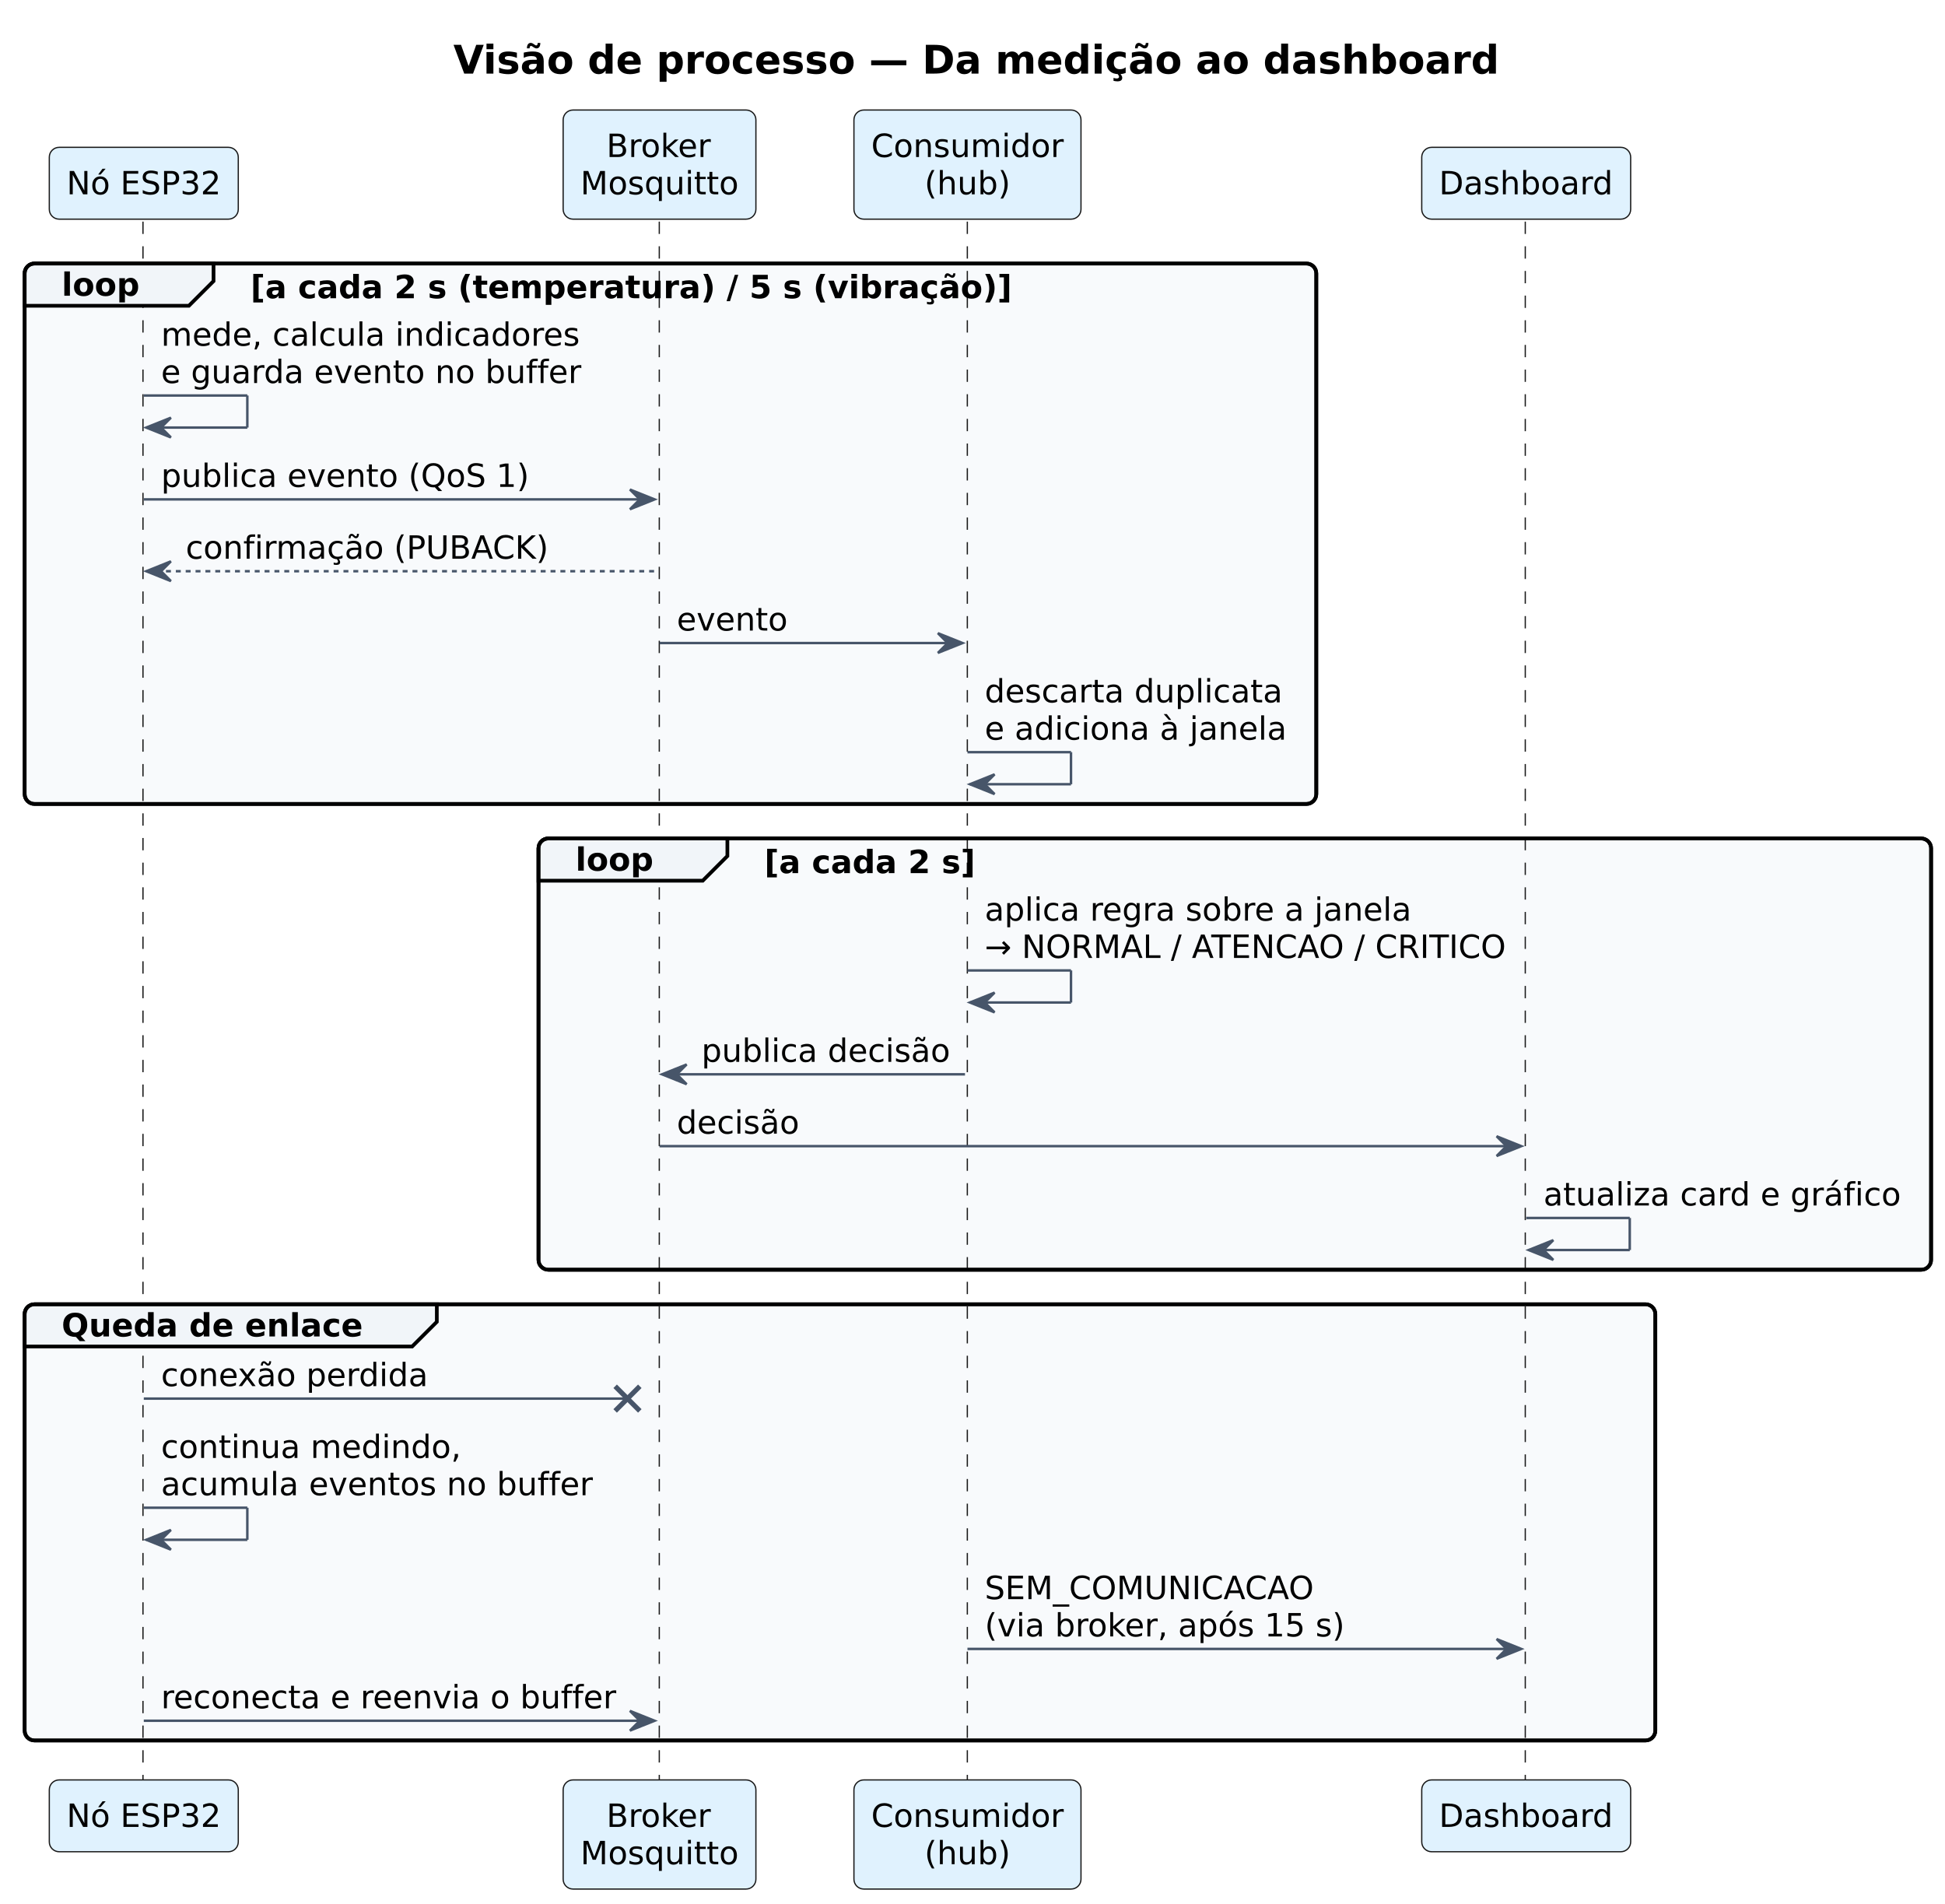
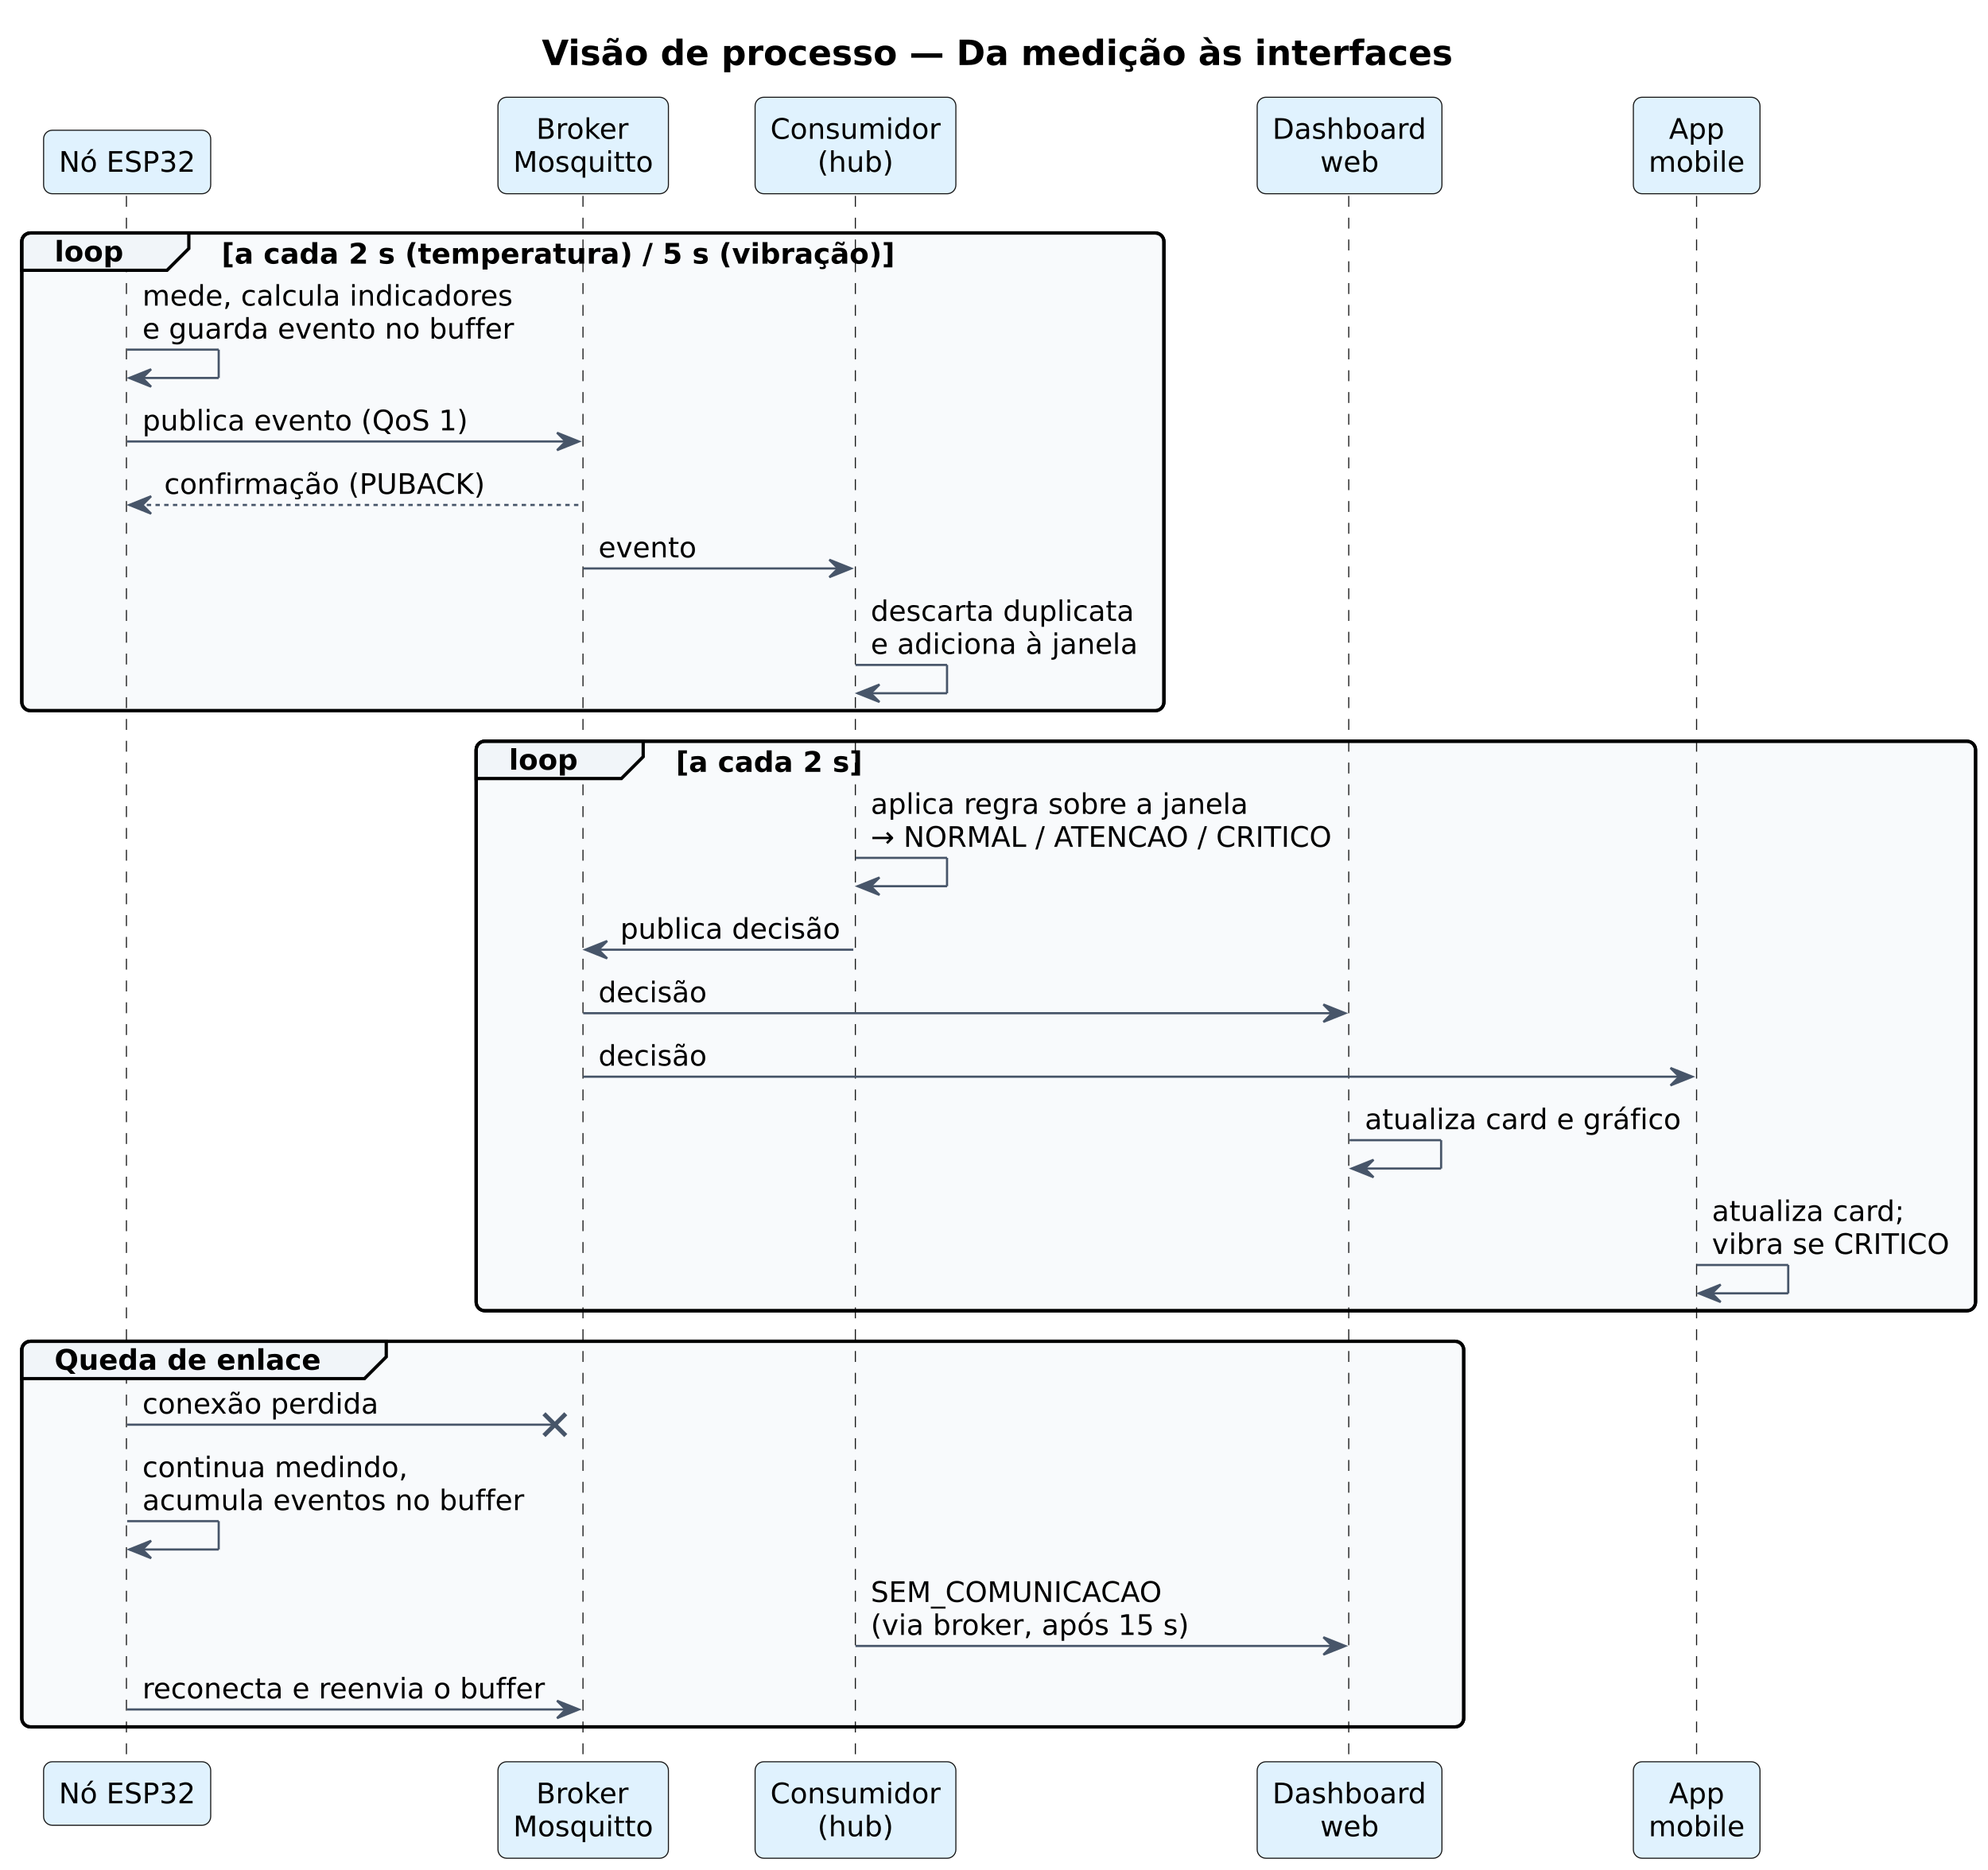
- <svg xmlns="http://www.w3.org/2000/svg" contentStyleType="text/css" height="772px" preserveAspectRatio="none" style="width:789px;height:772px;background:#FFFFFF;" version="1.1" viewBox="0 0 789 772" width="789px" zoomAndPan="magnify">
+ <svg xmlns="http://www.w3.org/2000/svg" contentStyleType="text/css" height="858px" preserveAspectRatio="none" style="width:912px;height:858px;background:#FFFFFF;" version="1.1" viewBox="0 0 912 858" width="912px" zoomAndPan="magnify">
  <defs />
  <g>
-     <text fill="#000000" font-family="DejaVu Sans" font-size="16" font-weight="bold" lengthAdjust="spacing" textLength="424.539" x="183.908" y="29.852">Visão de processo — Da medição ao dashboard</text>
+     <text fill="#000000" font-family="DejaVu Sans" font-size="16" font-weight="bold" lengthAdjust="spacing" textLength="418.203" x="248.542" y="29.852">Visão de processo — Da medição às interfaces</text>
    <rect fill="#F8FAFC" height="219.195" rx="4" ry="4" style="stroke:#000000;stroke-width:1.5;" width="523.959" x="10" y="106.891" />
-     <rect fill="#F8FAFC" height="174.93" rx="4" ry="4" style="stroke:#000000;stroke-width:1.5;" width="564.912" x="218.444" y="340.086" />
-     <rect fill="#F8FAFC" height="176.93" rx="4" ry="4" style="stroke:#000000;stroke-width:1.5;" width="661.494" x="10" y="529.016" />
-     <line style="stroke:#181818;stroke-width:0.5;stroke-dasharray:5.0,5.0;" x1="58" x2="58" y1="89.891" y2="722.945" />
-     <line style="stroke:#181818;stroke-width:0.5;stroke-dasharray:5.0,5.0;" x1="267.444" x2="267.444" y1="89.891" y2="722.945" />
-     <line style="stroke:#181818;stroke-width:0.5;stroke-dasharray:5.0,5.0;" x1="392.402" x2="392.402" y1="89.891" y2="722.945" />
-     <line style="stroke:#181818;stroke-width:0.5;stroke-dasharray:5.0,5.0;" x1="618.736" x2="618.736" y1="89.891" y2="722.945" />
+     <rect fill="#F8FAFC" height="261.328" rx="4" ry="4" style="stroke:#000000;stroke-width:1.5;" width="687.844" x="218.444" y="340.086" />
+     <rect fill="#F8FAFC" height="176.93" rx="4" ry="4" style="stroke:#000000;stroke-width:1.5;" width="661.494" x="10" y="615.414" />
+     <line style="stroke:#181818;stroke-width:0.5;stroke-dasharray:5.0,5.0;" x1="58" x2="58" y1="89.891" y2="809.344" />
+     <line style="stroke:#181818;stroke-width:0.5;stroke-dasharray:5.0,5.0;" x1="267.444" x2="267.444" y1="89.891" y2="809.344" />
+     <line style="stroke:#181818;stroke-width:0.5;stroke-dasharray:5.0,5.0;" x1="392.402" x2="392.402" y1="89.891" y2="809.344" />
+     <line style="stroke:#181818;stroke-width:0.5;stroke-dasharray:5.0,5.0;" x1="618.736" x2="618.736" y1="89.891" y2="809.344" />
+     <line style="stroke:#181818;stroke-width:0.5;stroke-dasharray:5.0,5.0;" x1="778.31" x2="778.31" y1="89.891" y2="809.344" />
    <rect fill="#E0F2FE" height="29.133" rx="4" ry="4" style="stroke:#181818;stroke-width:0.5;" width="76.658" x="20" y="59.758" />
    <text fill="#000000" font-family="DejaVu Sans" font-size="13" lengthAdjust="spacing" textLength="62.658" x="27" y="78.825">Nó ESP32</text>
-     <rect fill="#E0F2FE" height="29.133" rx="4" ry="4" style="stroke:#181818;stroke-width:0.5;" width="76.658" x="20" y="721.945" />
-     <text fill="#000000" font-family="DejaVu Sans" font-size="13" lengthAdjust="spacing" textLength="62.658" x="27" y="741.012">Nó ESP32</text>
+     <rect fill="#E0F2FE" height="29.133" rx="4" ry="4" style="stroke:#181818;stroke-width:0.5;" width="76.658" x="20" y="808.344" />
+     <text fill="#000000" font-family="DejaVu Sans" font-size="13" lengthAdjust="spacing" textLength="62.658" x="27" y="827.411">Nó ESP32</text>
    <rect fill="#E0F2FE" height="44.266" rx="4" ry="4" style="stroke:#181818;stroke-width:0.5;" width="78.194" x="228.444" y="44.625" />
    <text fill="#000000" font-family="DejaVu Sans" font-size="13" lengthAdjust="spacing" textLength="43.088" x="245.997" y="63.692">Broker</text>
    <text fill="#000000" font-family="DejaVu Sans" font-size="13" lengthAdjust="spacing" textLength="64.194" x="235.444" y="78.825">Mosquitto</text>
-     <rect fill="#E0F2FE" height="44.266" rx="4" ry="4" style="stroke:#181818;stroke-width:0.5;" width="78.194" x="228.444" y="721.945" />
-     <text fill="#000000" font-family="DejaVu Sans" font-size="13" lengthAdjust="spacing" textLength="43.088" x="245.997" y="741.012">Broker</text>
-     <text fill="#000000" font-family="DejaVu Sans" font-size="13" lengthAdjust="spacing" textLength="64.194" x="235.444" y="756.145">Mosquitto</text>
+     <rect fill="#E0F2FE" height="44.266" rx="4" ry="4" style="stroke:#181818;stroke-width:0.5;" width="78.194" x="228.444" y="808.344" />
+     <text fill="#000000" font-family="DejaVu Sans" font-size="13" lengthAdjust="spacing" textLength="43.088" x="245.997" y="827.411">Broker</text>
+     <text fill="#000000" font-family="DejaVu Sans" font-size="13" lengthAdjust="spacing" textLength="64.194" x="235.444" y="842.543">Mosquitto</text>
    <rect fill="#E0F2FE" height="44.266" rx="4" ry="4" style="stroke:#181818;stroke-width:0.5;" width="92.108" x="346.402" y="44.625" />
    <text fill="#000000" font-family="DejaVu Sans" font-size="13" lengthAdjust="spacing" textLength="78.108" x="353.402" y="63.692">Consumidor</text>
    <text fill="#000000" font-family="DejaVu Sans" font-size="13" lengthAdjust="spacing" textLength="34.874" x="375.019" y="78.825">(hub)</text>
-     <rect fill="#E0F2FE" height="44.266" rx="4" ry="4" style="stroke:#181818;stroke-width:0.5;" width="92.108" x="346.402" y="721.945" />
-     <text fill="#000000" font-family="DejaVu Sans" font-size="13" lengthAdjust="spacing" textLength="78.108" x="353.402" y="741.012">Consumidor</text>
-     <text fill="#000000" font-family="DejaVu Sans" font-size="13" lengthAdjust="spacing" textLength="34.874" x="375.019" y="756.145">(hub)</text>
-     <rect fill="#E0F2FE" height="29.133" rx="4" ry="4" style="stroke:#181818;stroke-width:0.5;" width="84.757" x="576.736" y="59.758" />
-     <text fill="#000000" font-family="DejaVu Sans" font-size="13" lengthAdjust="spacing" textLength="70.757" x="583.736" y="78.825">Dashboard</text>
-     <rect fill="#E0F2FE" height="29.133" rx="4" ry="4" style="stroke:#181818;stroke-width:0.5;" width="84.757" x="576.736" y="721.945" />
-     <text fill="#000000" font-family="DejaVu Sans" font-size="13" lengthAdjust="spacing" textLength="70.757" x="583.736" y="741.012">Dashboard</text>
+     <rect fill="#E0F2FE" height="44.266" rx="4" ry="4" style="stroke:#181818;stroke-width:0.5;" width="92.108" x="346.402" y="808.344" />
+     <text fill="#000000" font-family="DejaVu Sans" font-size="13" lengthAdjust="spacing" textLength="78.108" x="353.402" y="827.411">Consumidor</text>
+     <text fill="#000000" font-family="DejaVu Sans" font-size="13" lengthAdjust="spacing" textLength="34.874" x="375.019" y="842.543">(hub)</text>
+     <rect fill="#E0F2FE" height="44.266" rx="4" ry="4" style="stroke:#181818;stroke-width:0.5;" width="84.757" x="576.736" y="44.625" />
+     <text fill="#000000" font-family="DejaVu Sans" font-size="13" lengthAdjust="spacing" textLength="70.757" x="583.736" y="63.692">Dashboard</text>
+     <text fill="#000000" font-family="DejaVu Sans" font-size="13" lengthAdjust="spacing" textLength="26.882" x="605.674" y="78.825">web</text>
+     <rect fill="#E0F2FE" height="44.266" rx="4" ry="4" style="stroke:#181818;stroke-width:0.5;" width="84.757" x="576.736" y="808.344" />
+     <text fill="#000000" font-family="DejaVu Sans" font-size="13" lengthAdjust="spacing" textLength="70.757" x="583.736" y="827.411">Dashboard</text>
+     <text fill="#000000" font-family="DejaVu Sans" font-size="13" lengthAdjust="spacing" textLength="26.882" x="605.674" y="842.543">web</text>
+     <rect fill="#E0F2FE" height="44.266" rx="4" ry="4" style="stroke:#181818;stroke-width:0.5;" width="58.091" x="749.31" y="44.625" />
+     <text fill="#000000" font-family="DejaVu Sans" font-size="13" lengthAdjust="spacing" textLength="25.397" x="765.657" y="63.692">App</text>
+     <text fill="#000000" font-family="DejaVu Sans" font-size="13" lengthAdjust="spacing" textLength="44.091" x="756.31" y="78.825">mobile</text>
+     <rect fill="#E0F2FE" height="44.266" rx="4" ry="4" style="stroke:#181818;stroke-width:0.5;" width="58.091" x="749.31" y="808.344" />
+     <text fill="#000000" font-family="DejaVu Sans" font-size="13" lengthAdjust="spacing" textLength="25.397" x="765.657" y="827.411">App</text>
+     <text fill="#000000" font-family="DejaVu Sans" font-size="13" lengthAdjust="spacing" textLength="44.091" x="756.31" y="842.543">mobile</text>
    <path d="M14,106.891 L86.624,106.891 L86.624,114.023 L76.624,124.023 L10,124.023 L10,110.891 A4,4 0 0 1 14,106.891 " fill="#F1F5F9" style="stroke:#000000;stroke-width:1.5;" />
    <rect fill="none" height="219.195" rx="4" ry="4" style="stroke:#000000;stroke-width:1.5;" width="523.959" x="10" y="106.891" />
    <text fill="#000000" font-family="DejaVu Sans" font-size="13" font-weight="bold" lengthAdjust="spacing" textLength="31.624" x="25" y="119.957">loop</text>
    <text fill="#000000" font-family="DejaVu Sans" font-size="13" font-weight="bold" lengthAdjust="spacing" textLength="308.864" x="101.624" y="120.957">[a cada 2 s (temperatura) / 5 s (vibração)]</text>
    <line style="stroke:#475569;stroke-width:1.0;" x1="58.329" x2="100.329" y1="160.422" y2="160.422" />
    <line style="stroke:#475569;stroke-width:1.0;" x1="100.329" x2="100.329" y1="160.422" y2="173.422" />
    <line style="stroke:#475569;stroke-width:1.0;" x1="59.329" x2="100.329" y1="173.422" y2="173.422" />
    <polygon fill="#475569" points="69.329,169.422,59.329,173.422,69.329,177.422,65.329,173.422" style="stroke:#475569;stroke-width:1.0;" />
    <text fill="#000000" font-family="DejaVu Sans" font-size="13" lengthAdjust="spacing" textLength="170.149" x="65.329" y="140.223">mede, calcula indicadores</text>
    <text fill="#000000" font-family="DejaVu Sans" font-size="13" lengthAdjust="spacing" textLength="170.708" x="65.329" y="155.356">e guarda evento no buffer</text>
    <polygon fill="#475569" points="255.541,198.555,265.541,202.555,255.541,206.555,259.541,202.555" style="stroke:#475569;stroke-width:1.0;" />
    <line style="stroke:#475569;stroke-width:1.0;" x1="58.329" x2="261.541" y1="202.555" y2="202.555" />
    <text fill="#000000" font-family="DejaVu Sans" font-size="13" lengthAdjust="spacing" textLength="149.31" x="65.329" y="197.489">publica evento (QoS 1)</text>
    <polygon fill="#475569" points="69.329,227.688,59.329,231.688,69.329,235.688,65.329,231.688" style="stroke:#475569;stroke-width:1.0;" />
    <line style="stroke:#475569;stroke-width:1.0;stroke-dasharray:2.0,2.0;" x1="63.329" x2="266.541" y1="231.688" y2="231.688" />
    <text fill="#000000" font-family="DejaVu Sans" font-size="13" lengthAdjust="spacing" textLength="147.615" x="75.329" y="226.622">confirmação (PUBACK)</text>
    <polygon fill="#475569" points="380.456,256.82,390.456,260.82,380.456,264.82,384.456,260.82" style="stroke:#475569;stroke-width:1.0;" />
    <line style="stroke:#475569;stroke-width:1.0;" x1="267.541" x2="386.456" y1="260.82" y2="260.82" />
    <text fill="#000000" font-family="DejaVu Sans" font-size="13" lengthAdjust="spacing" textLength="44.98" x="274.541" y="255.754">evento</text>
    <line style="stroke:#475569;stroke-width:1.0;" x1="392.456" x2="434.456" y1="305.086" y2="305.086" />
    <line style="stroke:#475569;stroke-width:1.0;" x1="434.456" x2="434.456" y1="305.086" y2="318.086" />
    <line style="stroke:#475569;stroke-width:1.0;" x1="393.456" x2="434.456" y1="318.086" y2="318.086" />
    <polygon fill="#475569" points="403.456,314.086,393.456,318.086,403.456,322.086,399.456,318.086" style="stroke:#475569;stroke-width:1.0;" />
    <text fill="#000000" font-family="DejaVu Sans" font-size="13" lengthAdjust="spacing" textLength="120.821" x="399.456" y="284.887">descarta duplicata</text>
    <text fill="#000000" font-family="DejaVu Sans" font-size="13" lengthAdjust="spacing" textLength="122.503" x="399.456" y="300.02">e adiciona à janela</text>
    <path d="M222.444,340.086 L295.068,340.086 L295.068,347.219 L285.068,357.219 L218.444,357.219 L218.444,344.086 A4,4 0 0 1 222.444,340.086 " fill="#F1F5F9" style="stroke:#000000;stroke-width:1.5;" />
-     <rect fill="none" height="174.93" rx="4" ry="4" style="stroke:#000000;stroke-width:1.5;" width="564.912" x="218.444" y="340.086" />
+     <rect fill="none" height="261.328" rx="4" ry="4" style="stroke:#000000;stroke-width:1.5;" width="687.844" x="218.444" y="340.086" />
    <text fill="#000000" font-family="DejaVu Sans" font-size="13" font-weight="bold" lengthAdjust="spacing" textLength="31.624" x="233.444" y="353.153">loop</text>
    <text fill="#000000" font-family="DejaVu Sans" font-size="13" font-weight="bold" lengthAdjust="spacing" textLength="85.573" x="310.068" y="354.153">[a cada 2 s]</text>
    <line style="stroke:#475569;stroke-width:1.0;" x1="392.456" x2="434.456" y1="393.617" y2="393.617" />
    <line style="stroke:#475569;stroke-width:1.0;" x1="434.456" x2="434.456" y1="393.617" y2="406.617" />
    <line style="stroke:#475569;stroke-width:1.0;" x1="393.456" x2="434.456" y1="406.617" y2="406.617" />
    <polygon fill="#475569" points="403.456,402.617,393.456,406.617,403.456,410.617,399.456,406.617" style="stroke:#475569;stroke-width:1.0;" />
    <text fill="#000000" font-family="DejaVu Sans" font-size="13" lengthAdjust="spacing" textLength="173.672" x="399.456" y="373.418">aplica regra sobre a janela</text>
    <text fill="#000000" font-family="DejaVu Sans" font-size="13" lengthAdjust="spacing" textLength="212.659" x="399.456" y="388.551">→ NORMAL / ATENCAO / CRITICO</text>
    <polygon fill="#475569" points="278.541,431.75,268.541,435.75,278.541,439.75,274.541,435.75" style="stroke:#475569;stroke-width:1.0;" />
    <line style="stroke:#475569;stroke-width:1.0;" x1="272.541" x2="391.456" y1="435.75" y2="435.75" />
    <text fill="#000000" font-family="DejaVu Sans" font-size="13" lengthAdjust="spacing" textLength="100.915" x="284.541" y="430.684">publica decisão</text>
    <polygon fill="#475569" points="607.115,460.883,617.115,464.883,607.115,468.883,611.115,464.883" style="stroke:#475569;stroke-width:1.0;" />
    <line style="stroke:#475569;stroke-width:1.0;" x1="267.541" x2="613.115" y1="464.883" y2="464.883" />
    <text fill="#000000" font-family="DejaVu Sans" font-size="13" lengthAdjust="spacing" textLength="49.702" x="274.541" y="459.817">decisão</text>
-     <line style="stroke:#475569;stroke-width:1.0;" x1="619.115" x2="661.115" y1="494.016" y2="494.016" />
-     <line style="stroke:#475569;stroke-width:1.0;" x1="661.115" x2="661.115" y1="494.016" y2="507.016" />
-     <line style="stroke:#475569;stroke-width:1.0;" x1="620.115" x2="661.115" y1="507.016" y2="507.016" />
-     <polygon fill="#475569" points="630.115,503.016,620.115,507.016,630.115,511.016,626.115,507.016" style="stroke:#475569;stroke-width:1.0;" />
-     <text fill="#000000" font-family="DejaVu Sans" font-size="13" lengthAdjust="spacing" textLength="145.241" x="626.115" y="488.95">atualiza card e gráfico</text>
-     <path d="M14,529.016 L177.199,529.016 L177.199,536.148 L167.199,546.148 L10,546.148 L10,533.016 A4,4 0 0 1 14,529.016 " fill="#F1F5F9" style="stroke:#000000;stroke-width:1.5;" />
-     <rect fill="none" height="176.93" rx="4" ry="4" style="stroke:#000000;stroke-width:1.5;" width="661.494" x="10" y="529.016" />
-     <text fill="#000000" font-family="DejaVu Sans" font-size="13" font-weight="bold" lengthAdjust="spacing" textLength="122.199" x="25" y="542.082">Queda de enlace</text>
-     <line style="stroke:#475569;stroke-width:2.0;" x1="249.541" x2="259.541" y1="562.281" y2="572.281" />
-     <line style="stroke:#475569;stroke-width:2.0;" x1="249.541" x2="259.541" y1="572.281" y2="562.281" />
-     <line style="stroke:#475569;stroke-width:1.0;" x1="58.329" x2="254.541" y1="567.281" y2="567.281" />
-     <text fill="#000000" font-family="DejaVu Sans" font-size="13" lengthAdjust="spacing" textLength="108.761" x="65.329" y="562.215">conexão perdida</text>
-     <line style="stroke:#475569;stroke-width:1.0;" x1="58.329" x2="100.329" y1="611.547" y2="611.547" />
-     <line style="stroke:#475569;stroke-width:1.0;" x1="100.329" x2="100.329" y1="611.547" y2="624.547" />
-     <line style="stroke:#475569;stroke-width:1.0;" x1="59.329" x2="100.329" y1="624.547" y2="624.547" />
-     <polygon fill="#475569" points="69.329,620.547,59.329,624.547,69.329,628.547,65.329,624.547" style="stroke:#475569;stroke-width:1.0;" />
-     <text fill="#000000" font-family="DejaVu Sans" font-size="13" lengthAdjust="spacing" textLength="121.729" x="65.329" y="591.348">continua medindo,</text>
-     <text fill="#000000" font-family="DejaVu Sans" font-size="13" lengthAdjust="spacing" textLength="175.164" x="65.329" y="606.481">acumula eventos no buffer</text>
-     <polygon fill="#475569" points="607.115,664.812,617.115,668.812,607.115,672.812,611.115,668.812" style="stroke:#475569;stroke-width:1.0;" />
-     <line style="stroke:#475569;stroke-width:1.0;" x1="392.456" x2="613.115" y1="668.812" y2="668.812" />
-     <text fill="#000000" font-family="DejaVu Sans" font-size="13" lengthAdjust="spacing" textLength="133.955" x="399.456" y="648.614">SEM_COMUNICACAO</text>
-     <text fill="#000000" font-family="DejaVu Sans" font-size="13" lengthAdjust="spacing" textLength="146.758" x="399.456" y="663.747">(via broker, após 15 s)</text>
-     <polygon fill="#475569" points="255.541,693.945,265.541,697.945,255.541,701.945,259.541,697.945" style="stroke:#475569;stroke-width:1.0;" />
-     <line style="stroke:#475569;stroke-width:1.0;" x1="58.329" x2="261.541" y1="697.945" y2="697.945" />
-     <text fill="#000000" font-family="DejaVu Sans" font-size="13" lengthAdjust="spacing" textLength="185.212" x="65.329" y="692.879">reconecta e reenvia o buffer</text>
+     <polygon fill="#475569" points="766.356,490.016,776.356,494.016,766.356,498.016,770.356,494.016" style="stroke:#475569;stroke-width:1.0;" />
+     <line style="stroke:#475569;stroke-width:1.0;" x1="267.541" x2="772.356" y1="494.016" y2="494.016" />
+     <text fill="#000000" font-family="DejaVu Sans" font-size="13" lengthAdjust="spacing" textLength="49.702" x="274.541" y="488.95">decisão</text>
+     <line style="stroke:#475569;stroke-width:1.0;" x1="619.115" x2="661.115" y1="523.148" y2="523.148" />
+     <line style="stroke:#475569;stroke-width:1.0;" x1="661.115" x2="661.115" y1="523.148" y2="536.148" />
+     <line style="stroke:#475569;stroke-width:1.0;" x1="620.115" x2="661.115" y1="536.148" y2="536.148" />
+     <polygon fill="#475569" points="630.115,532.148,620.115,536.148,630.115,540.148,626.115,536.148" style="stroke:#475569;stroke-width:1.0;" />
+     <text fill="#000000" font-family="DejaVu Sans" font-size="13" lengthAdjust="spacing" textLength="145.241" x="626.115" y="518.082">atualiza card e gráfico</text>
+     <line style="stroke:#475569;stroke-width:1.0;" x1="778.356" x2="820.356" y1="580.414" y2="580.414" />
+     <line style="stroke:#475569;stroke-width:1.0;" x1="820.356" x2="820.356" y1="580.414" y2="593.414" />
+     <line style="stroke:#475569;stroke-width:1.0;" x1="779.356" x2="820.356" y1="593.414" y2="593.414" />
+     <polygon fill="#475569" points="789.356,589.414,779.356,593.414,789.356,597.414,785.356,593.414" style="stroke:#475569;stroke-width:1.0;" />
+     <text fill="#000000" font-family="DejaVu Sans" font-size="13" lengthAdjust="spacing" textLength="88.505" x="785.356" y="560.215">atualiza card;</text>
+     <text fill="#000000" font-family="DejaVu Sans" font-size="13" lengthAdjust="spacing" textLength="108.932" x="785.356" y="575.348">vibra se CRITICO</text>
+     <path d="M14,615.414 L177.199,615.414 L177.199,622.547 L167.199,632.547 L10,632.547 L10,619.414 A4,4 0 0 1 14,615.414 " fill="#F1F5F9" style="stroke:#000000;stroke-width:1.5;" />
+     <rect fill="none" height="176.93" rx="4" ry="4" style="stroke:#000000;stroke-width:1.5;" width="661.494" x="10" y="615.414" />
+     <text fill="#000000" font-family="DejaVu Sans" font-size="13" font-weight="bold" lengthAdjust="spacing" textLength="122.199" x="25" y="628.481">Queda de enlace</text>
+     <line style="stroke:#475569;stroke-width:2.0;" x1="249.541" x2="259.541" y1="648.68" y2="658.68" />
+     <line style="stroke:#475569;stroke-width:2.0;" x1="249.541" x2="259.541" y1="658.68" y2="648.68" />
+     <line style="stroke:#475569;stroke-width:1.0;" x1="58.329" x2="254.541" y1="653.68" y2="653.68" />
+     <text fill="#000000" font-family="DejaVu Sans" font-size="13" lengthAdjust="spacing" textLength="108.761" x="65.329" y="648.614">conexão perdida</text>
+     <line style="stroke:#475569;stroke-width:1.0;" x1="58.329" x2="100.329" y1="697.945" y2="697.945" />
+     <line style="stroke:#475569;stroke-width:1.0;" x1="100.329" x2="100.329" y1="697.945" y2="710.945" />
+     <line style="stroke:#475569;stroke-width:1.0;" x1="59.329" x2="100.329" y1="710.945" y2="710.945" />
+     <polygon fill="#475569" points="69.329,706.945,59.329,710.945,69.329,714.945,65.329,710.945" style="stroke:#475569;stroke-width:1.0;" />
+     <text fill="#000000" font-family="DejaVu Sans" font-size="13" lengthAdjust="spacing" textLength="121.729" x="65.329" y="677.747">continua medindo,</text>
+     <text fill="#000000" font-family="DejaVu Sans" font-size="13" lengthAdjust="spacing" textLength="175.164" x="65.329" y="692.879">acumula eventos no buffer</text>
+     <polygon fill="#475569" points="607.115,751.211,617.115,755.211,607.115,759.211,611.115,755.211" style="stroke:#475569;stroke-width:1.0;" />
+     <line style="stroke:#475569;stroke-width:1.0;" x1="392.456" x2="613.115" y1="755.211" y2="755.211" />
+     <text fill="#000000" font-family="DejaVu Sans" font-size="13" lengthAdjust="spacing" textLength="133.955" x="399.456" y="735.012">SEM_COMUNICACAO</text>
+     <text fill="#000000" font-family="DejaVu Sans" font-size="13" lengthAdjust="spacing" textLength="146.758" x="399.456" y="750.145">(via broker, após 15 s)</text>
+     <polygon fill="#475569" points="255.541,780.344,265.541,784.344,255.541,788.344,259.541,784.344" style="stroke:#475569;stroke-width:1.0;" />
+     <line style="stroke:#475569;stroke-width:1.0;" x1="58.329" x2="261.541" y1="784.344" y2="784.344" />
+     <text fill="#000000" font-family="DejaVu Sans" font-size="13" lengthAdjust="spacing" textLength="185.212" x="65.329" y="779.278">reconecta e reenvia o buffer</text>
  </g>
</svg>
